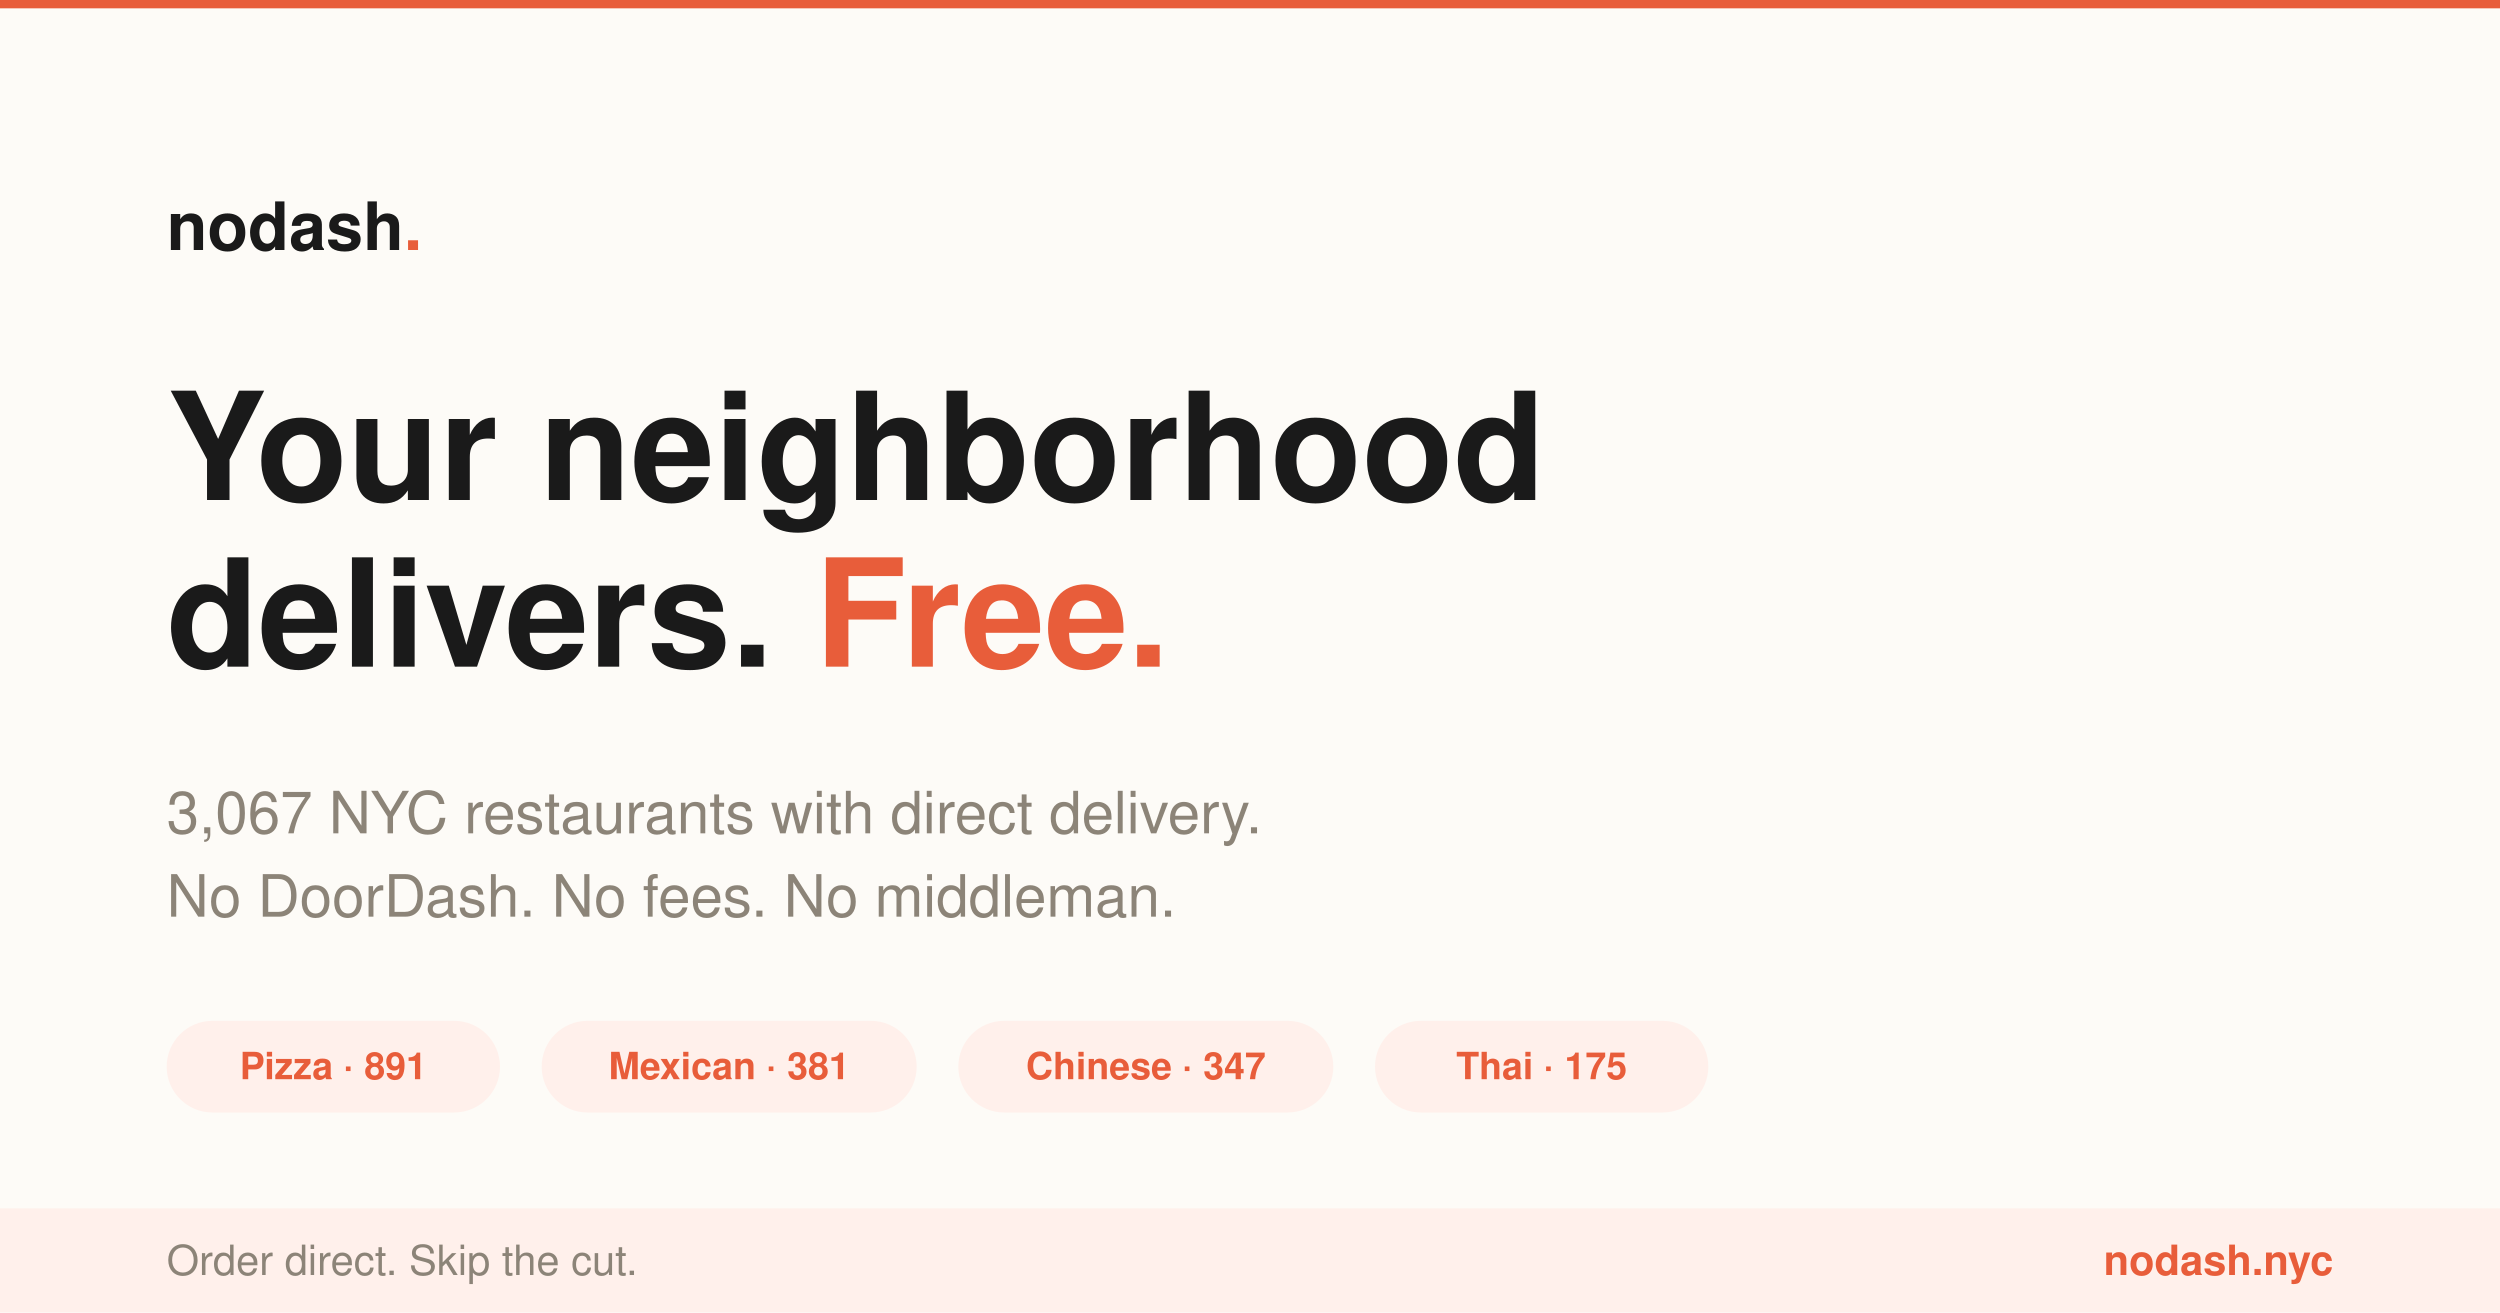
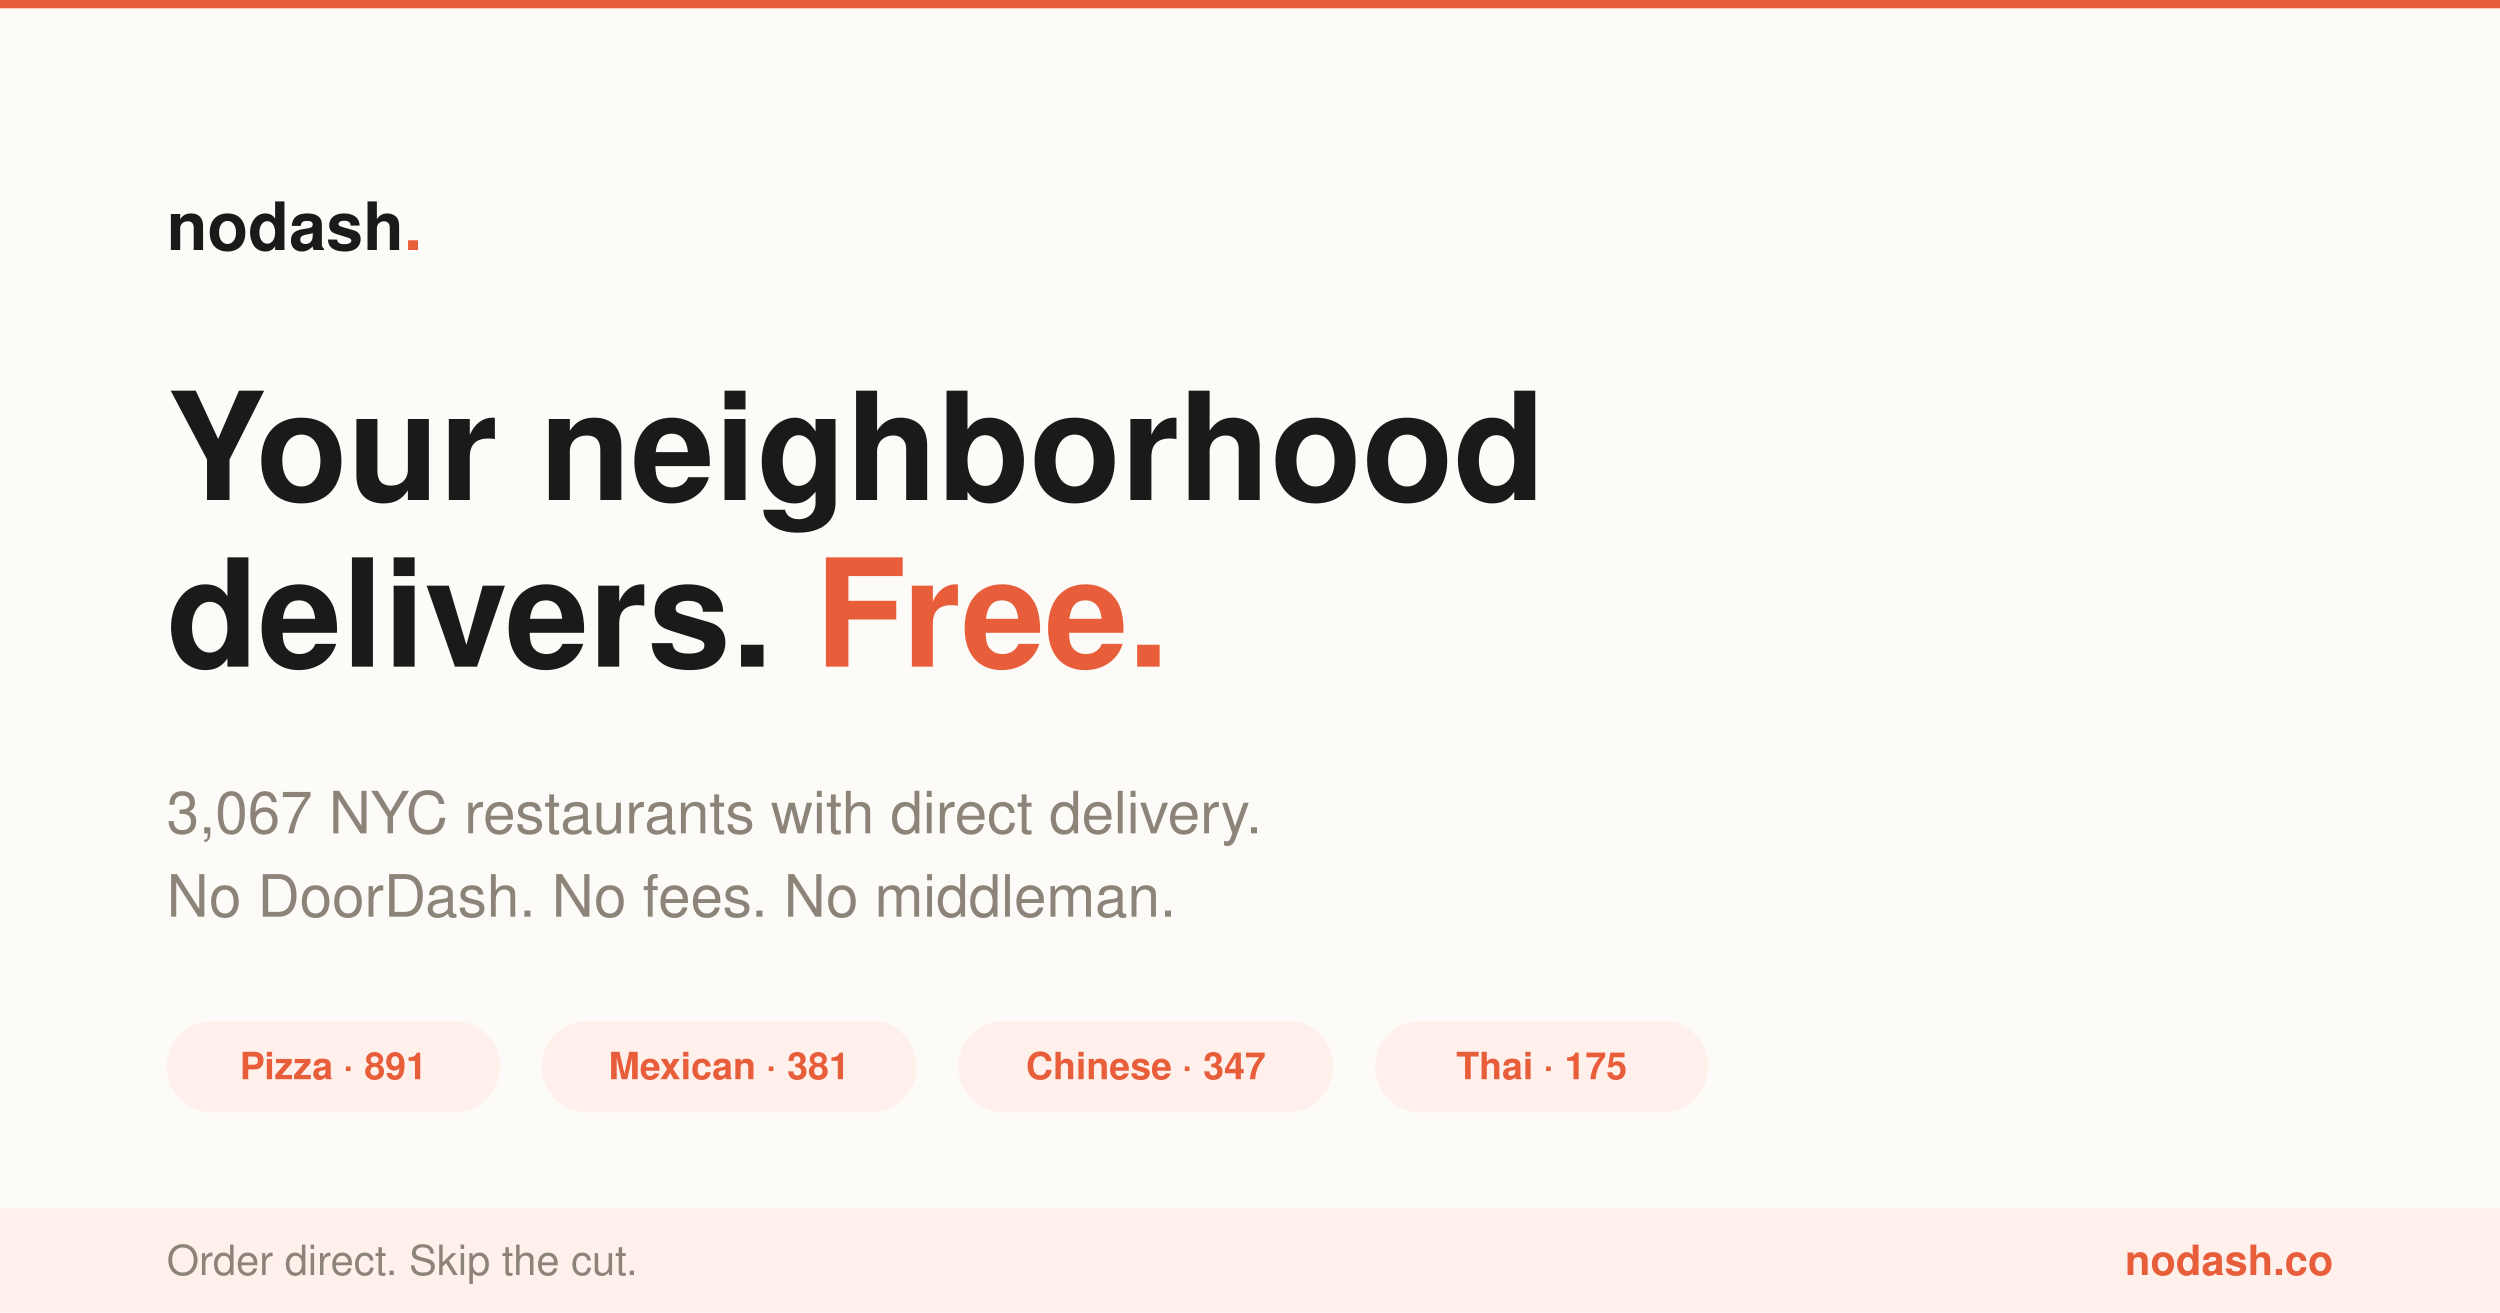
<svg xmlns="http://www.w3.org/2000/svg" width="1200" height="630">
  <rect width="1200" height="630" fill="#FDFBF7" />
  <rect x="0" y="0" width="1200" height="4" fill="#E85D3A" />
  <text x="80" y="120" font-family="system-ui, -apple-system, Helvetica, Arial, sans-serif" font-size="32" font-weight="bold" fill="#1a1a1a">nodash<tspan fill="#E85D3A">.</tspan>
  </text>
  <text x="80" y="240" font-family="system-ui, -apple-system, Helvetica, Arial, sans-serif" font-size="72" font-weight="bold" fill="#1a1a1a">Your neighborhood</text>
  <text x="80" y="320" font-family="system-ui, -apple-system, Helvetica, Arial, sans-serif" font-size="72" font-weight="bold" fill="#1a1a1a">delivers. <tspan fill="#E85D3A">Free.</tspan>
  </text>
  <text x="80" y="400" font-family="system-ui, -apple-system, Helvetica, Arial, sans-serif" font-size="28" fill="#8C8478">3,067 NYC restaurants with direct delivery.</text>
  <text x="80" y="440" font-family="system-ui, -apple-system, Helvetica, Arial, sans-serif" font-size="28" fill="#8C8478">No DoorDash. No fees. No middleman.</text>
  <rect x="80" y="490" width="160" height="44" rx="22" fill="#FFF0EB" />
  <text x="160" y="518" text-anchor="middle" font-family="system-ui, -apple-system, Helvetica, Arial, sans-serif" font-size="18" font-weight="600" fill="#E85D3A">Pizza · 891</text>
  <rect x="260" y="490" width="180" height="44" rx="22" fill="#FFF0EB" />
  <text x="350" y="518" text-anchor="middle" font-family="system-ui, -apple-system, Helvetica, Arial, sans-serif" font-size="18" font-weight="600" fill="#E85D3A">Mexican · 381</text>
  <rect x="460" y="490" width="180" height="44" rx="22" fill="#FFF0EB" />
  <text x="550" y="518" text-anchor="middle" font-family="system-ui, -apple-system, Helvetica, Arial, sans-serif" font-size="18" font-weight="600" fill="#E85D3A">Chinese · 347</text>
  <rect x="660" y="490" width="160" height="44" rx="22" fill="#FFF0EB" />
  <text x="740" y="518" text-anchor="middle" font-family="system-ui, -apple-system, Helvetica, Arial, sans-serif" font-size="18" font-weight="600" fill="#E85D3A">Thai · 175</text>
  <rect x="0" y="580" width="1200" height="50" fill="#FFF0EB" />
  <text x="80" y="612" font-family="system-ui, -apple-system, Helvetica, Arial, sans-serif" font-size="20" fill="#8C8478">Order direct. Skip the cut.</text>
-   <text x="1120" y="612" text-anchor="end" font-family="system-ui, -apple-system, Helvetica, Arial, sans-serif" font-size="20" font-weight="600" fill="#E85D3A">nodash.nyc</text>
+   <text x="1120" y="612" text-anchor="end" font-family="system-ui, -apple-system, Helvetica, Arial, sans-serif" font-size="20" font-weight="600" fill="#E85D3A">nodash.co</text>
</svg>
